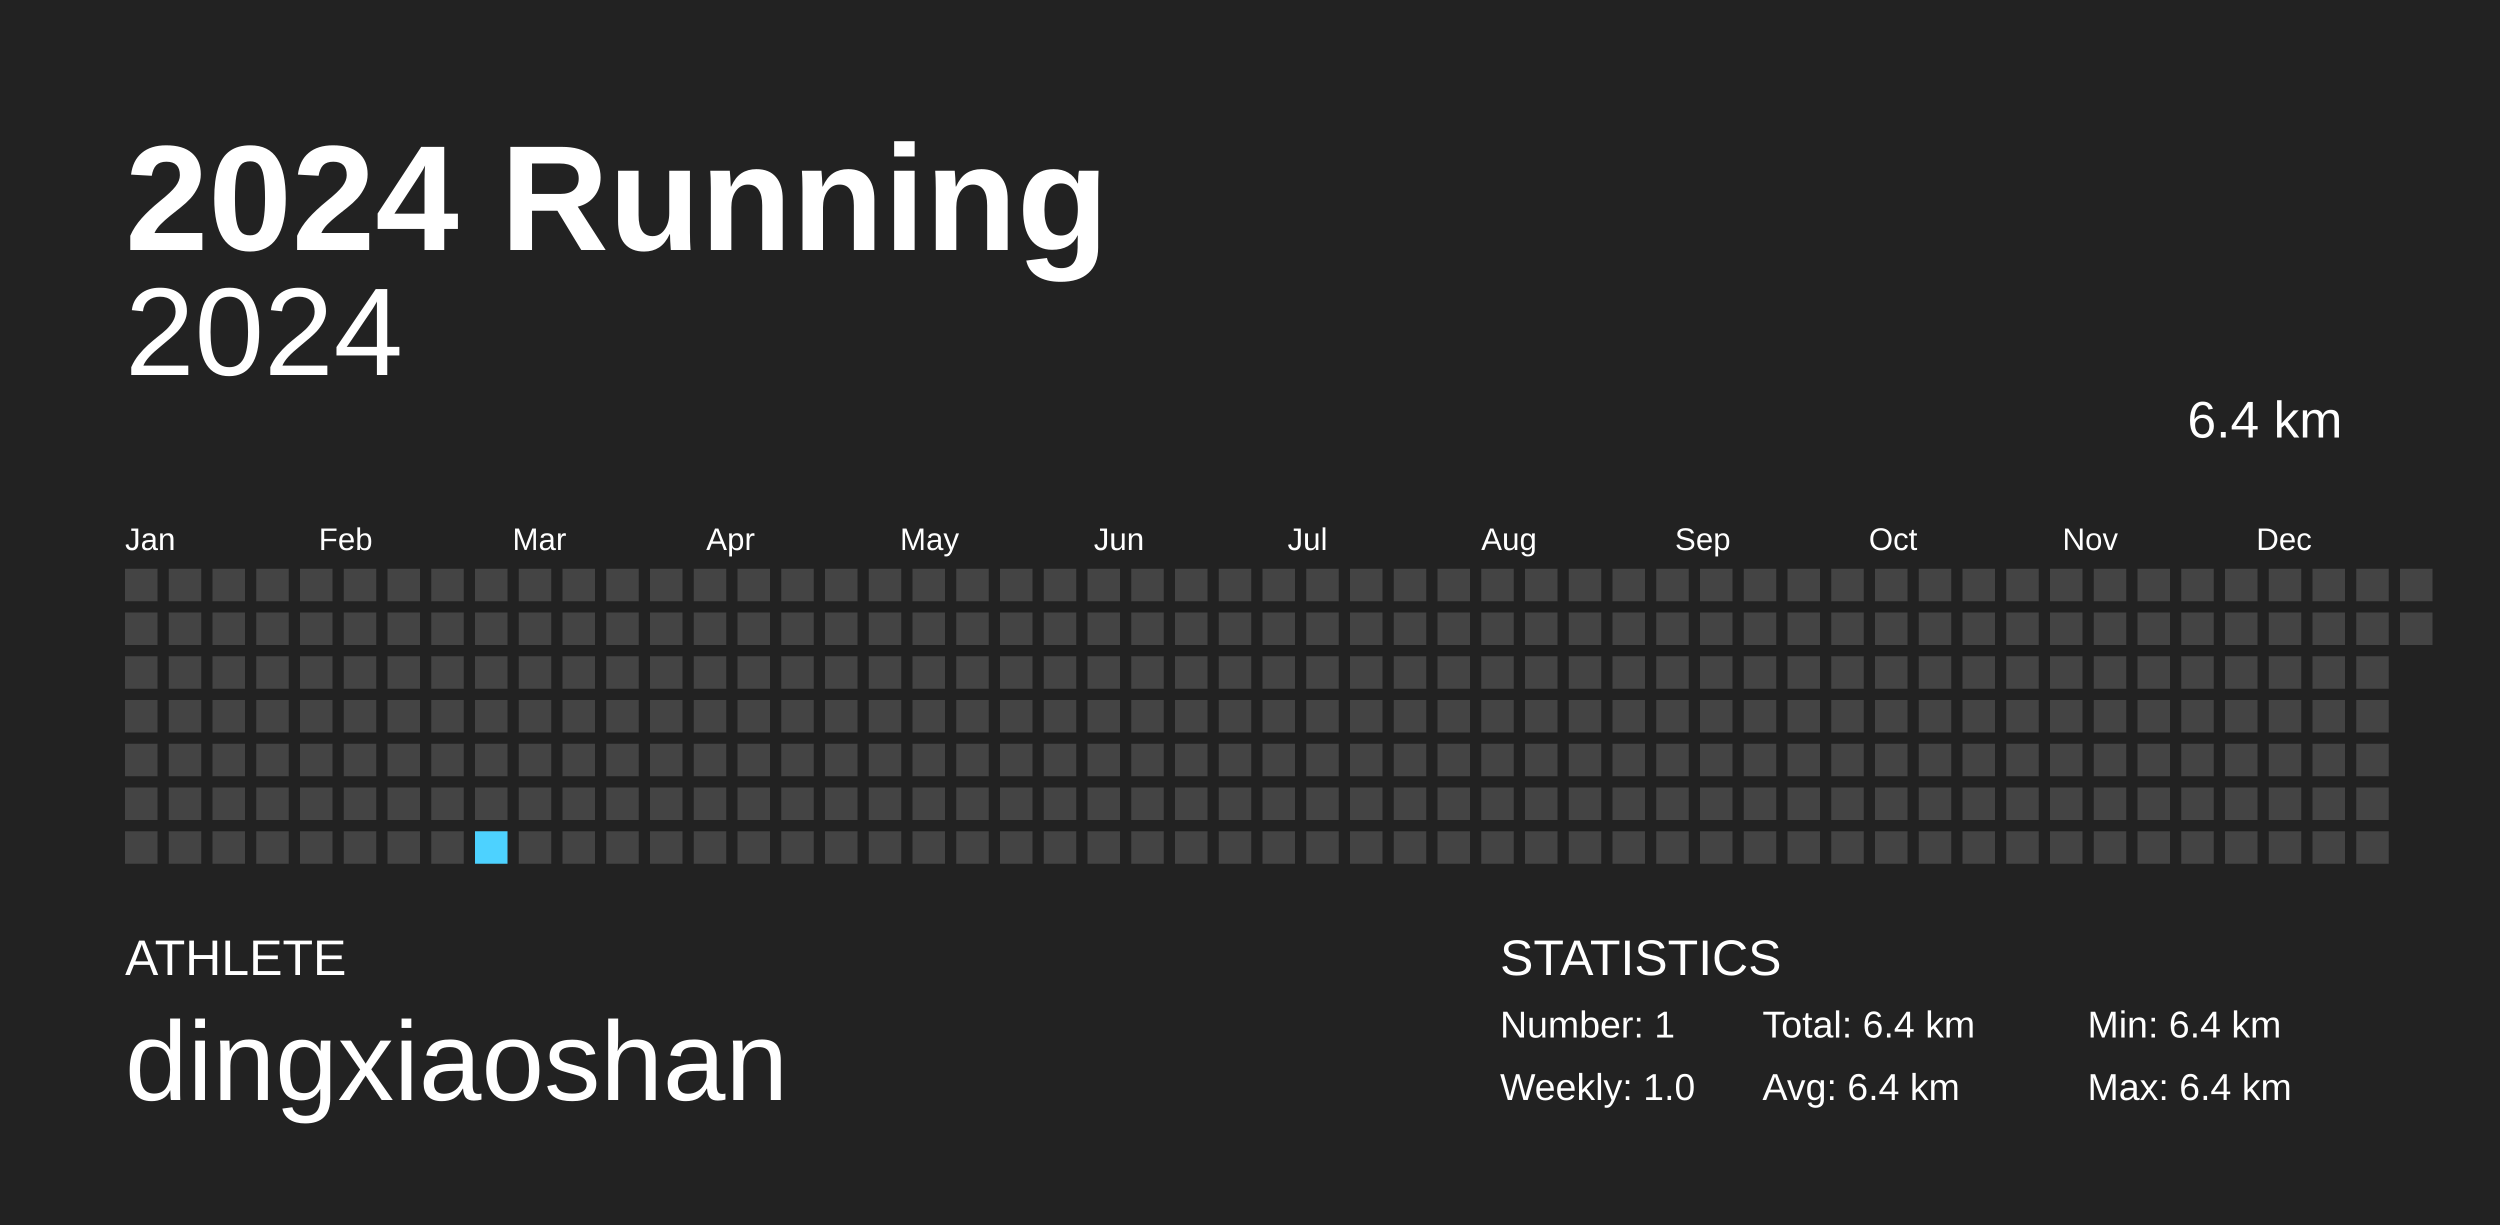
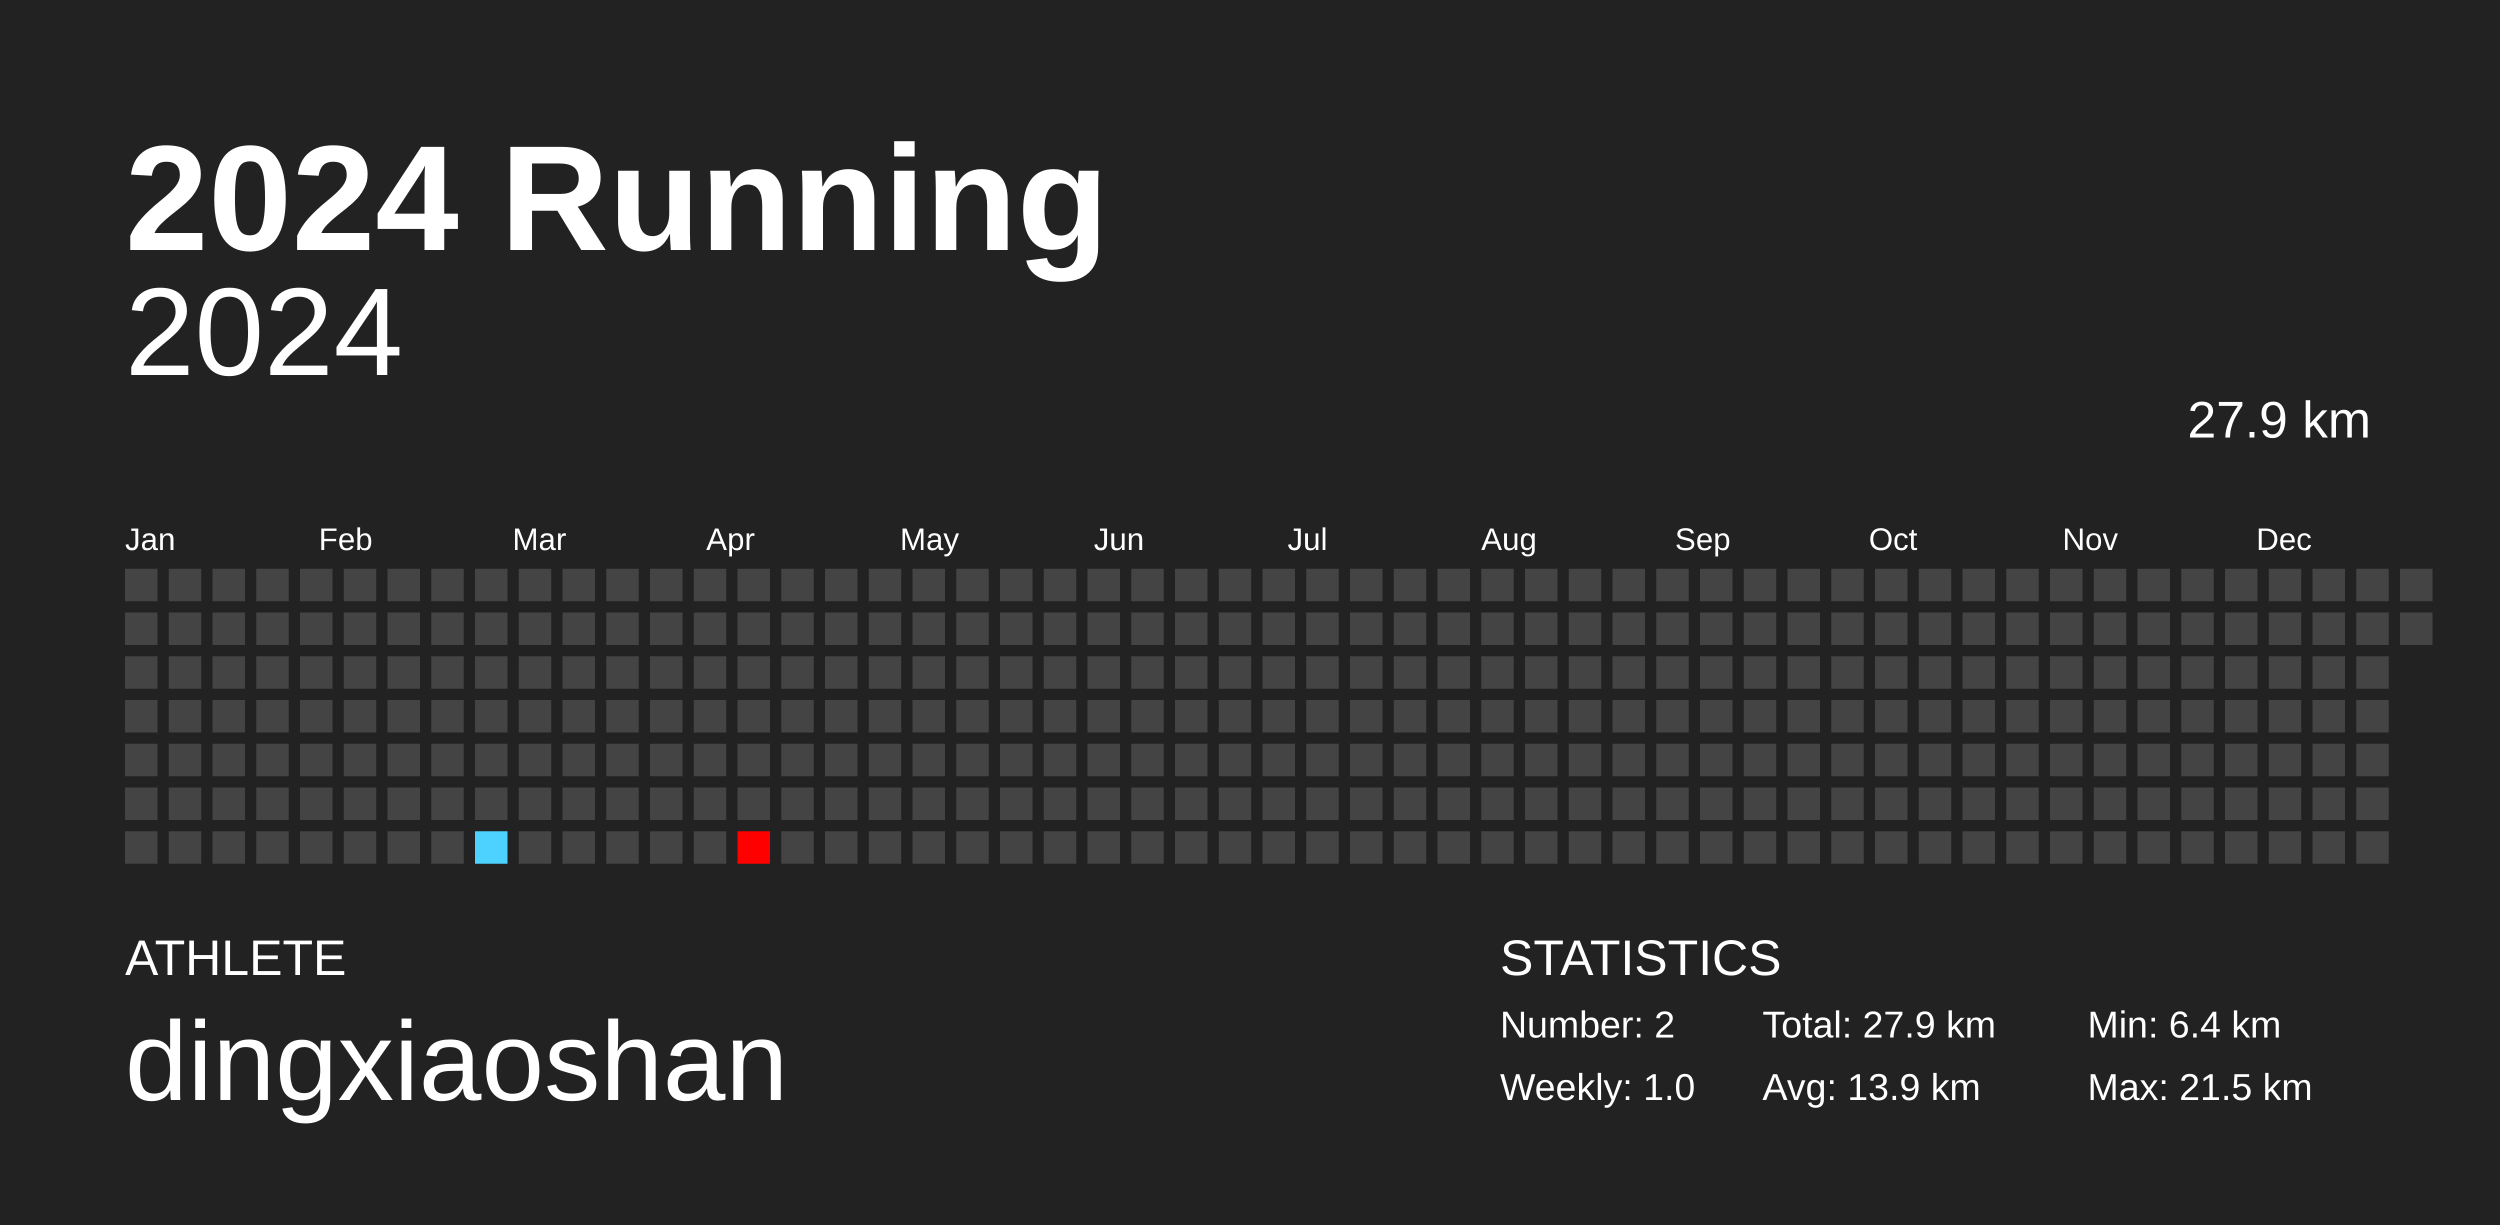
<svg xmlns="http://www.w3.org/2000/svg" baseProfile="full" height="98mm" version="1.1" viewBox="0,0,200,98" width="200mm">
  <defs />
  <rect fill="#222222" height="98" width="200" x="0" y="0" />
  <text fill="#FFFFFF" style="font-size:12px; font-family:Arial; font-weight:bold;" x="10" y="20">2024 Running</text>
  <text fill="#FFFFFF" style="font-size:4px; font-family:Arial" x="10" y="78">ATHLETE</text>
  <text fill="#FFFFFF" style="font-size:9px; font-family:Arial" x="10" y="88">dingxiaoshan</text>
  <text fill="#FFFFFF" style="font-size:4px; font-family:Arial" x="120" y="78">STATISTICS</text>
-   <text fill="#FFFFFF" style="font-size:3px; font-family:Arial" x="120" y="83">Number: 1</text>
+   <text fill="#FFFFFF" style="font-size:3px; font-family:Arial" x="120" y="83">Number: 2</text>
  <text fill="#FFFFFF" style="font-size:3px; font-family:Arial" x="120" y="88">Weekly: 1.0</text>
-   <text fill="#FFFFFF" style="font-size:3px; font-family:Arial" x="141" y="83">Total: 6.4 km</text>
-   <text fill="#FFFFFF" style="font-size:3px; font-family:Arial" x="141" y="88">Avg: 6.4 km</text>
+   <text fill="#FFFFFF" style="font-size:3px; font-family:Arial" x="141" y="83">Total: 27.9 km</text>
+   <text fill="#FFFFFF" style="font-size:3px; font-family:Arial" x="141" y="88">Avg: 13.9 km</text>
  <text fill="#FFFFFF" style="font-size:3px; font-family:Arial" x="167" y="83">Min: 6.4 km</text>
-   <text fill="#FFFFFF" style="font-size:3px; font-family:Arial" x="167" y="88">Max: 6.4 km</text>
+   <text fill="#FFFFFF" style="font-size:3px; font-family:Arial" x="167" y="88">Max: 21.5 km</text>
  <text alignment-baseline="hanging" fill="#FFFFFF" style="font-size:10.0px; font-family:Arial;" x="10" y="30">2024</text>
-   <text alignment-baseline="hanging" fill="#FFFFFF" style="font-size:4.125px; font-family:Arial;" x="175" y="35">6.4 km</text>
+   <text alignment-baseline="hanging" fill="#FFFFFF" style="font-size:4.125px; font-family:Arial;" x="175" y="35">27.9 km</text>
  <text fill="#FFFFFF" style="font-size:2.5px; font-family:Arial" x="10.0" y="44">Jan</text>
  <text fill="#FFFFFF" style="font-size:2.5px; font-family:Arial" x="25.5" y="44">Feb</text>
  <text fill="#FFFFFF" style="font-size:2.5px; font-family:Arial" x="41.0" y="44">Mar</text>
  <text fill="#FFFFFF" style="font-size:2.5px; font-family:Arial" x="56.5" y="44">Apr</text>
  <text fill="#FFFFFF" style="font-size:2.5px; font-family:Arial" x="72.0" y="44">May</text>
  <text fill="#FFFFFF" style="font-size:2.5px; font-family:Arial" x="87.5" y="44">Jun</text>
  <text fill="#FFFFFF" style="font-size:2.5px; font-family:Arial" x="103.0" y="44">Jul</text>
  <text fill="#FFFFFF" style="font-size:2.5px; font-family:Arial" x="118.5" y="44">Aug</text>
  <text fill="#FFFFFF" style="font-size:2.5px; font-family:Arial" x="134.0" y="44">Sep</text>
  <text fill="#FFFFFF" style="font-size:2.5px; font-family:Arial" x="149.5" y="44">Oct</text>
  <text fill="#FFFFFF" style="font-size:2.5px; font-family:Arial" x="165.0" y="44">Nov</text>
  <text fill="#FFFFFF" style="font-size:2.5px; font-family:Arial" x="180.5" y="44">Dec</text>
  <rect fill="#444444" height="2.6" width="2.6" x="10.0" y="45.5" />
  <rect fill="#444444" height="2.6" width="2.6" x="10.0" y="49.0" />
  <rect fill="#444444" height="2.6" width="2.6" x="10.0" y="52.5" />
  <rect fill="#444444" height="2.6" width="2.6" x="10.0" y="56.0" />
  <rect fill="#444444" height="2.6" width="2.6" x="10.0" y="59.5" />
  <rect fill="#444444" height="2.6" width="2.6" x="10.0" y="63.0" />
  <rect fill="#444444" height="2.6" width="2.6" x="10.0" y="66.5" />
  <rect fill="#444444" height="2.6" width="2.6" x="13.5" y="45.5" />
  <rect fill="#444444" height="2.6" width="2.6" x="13.5" y="49.0" />
  <rect fill="#444444" height="2.6" width="2.6" x="13.5" y="52.5" />
  <rect fill="#444444" height="2.6" width="2.6" x="13.5" y="56.0" />
  <rect fill="#444444" height="2.6" width="2.6" x="13.5" y="59.5" />
  <rect fill="#444444" height="2.6" width="2.6" x="13.5" y="63.0" />
  <rect fill="#444444" height="2.6" width="2.6" x="13.5" y="66.5" />
  <rect fill="#444444" height="2.6" width="2.6" x="17.0" y="45.5" />
  <rect fill="#444444" height="2.6" width="2.6" x="17.0" y="49.0" />
  <rect fill="#444444" height="2.6" width="2.6" x="17.0" y="52.5" />
  <rect fill="#444444" height="2.6" width="2.6" x="17.0" y="56.0" />
  <rect fill="#444444" height="2.6" width="2.6" x="17.0" y="59.5" />
  <rect fill="#444444" height="2.6" width="2.6" x="17.0" y="63.0" />
  <rect fill="#444444" height="2.6" width="2.6" x="17.0" y="66.5" />
  <rect fill="#444444" height="2.6" width="2.6" x="20.5" y="45.5" />
  <rect fill="#444444" height="2.6" width="2.6" x="20.5" y="49.0" />
  <rect fill="#444444" height="2.6" width="2.6" x="20.5" y="52.5" />
  <rect fill="#444444" height="2.6" width="2.6" x="20.5" y="56.0" />
  <rect fill="#444444" height="2.6" width="2.6" x="20.5" y="59.5" />
  <rect fill="#444444" height="2.6" width="2.6" x="20.5" y="63.0" />
  <rect fill="#444444" height="2.6" width="2.6" x="20.5" y="66.5" />
  <rect fill="#444444" height="2.6" width="2.6" x="24.0" y="45.5" />
  <rect fill="#444444" height="2.6" width="2.6" x="24.0" y="49.0" />
  <rect fill="#444444" height="2.6" width="2.6" x="24.0" y="52.5" />
  <rect fill="#444444" height="2.6" width="2.6" x="24.0" y="56.0" />
  <rect fill="#444444" height="2.6" width="2.6" x="24.0" y="59.5" />
  <rect fill="#444444" height="2.6" width="2.6" x="24.0" y="63.0" />
  <rect fill="#444444" height="2.6" width="2.6" x="24.0" y="66.5" />
  <rect fill="#444444" height="2.6" width="2.6" x="27.5" y="45.5" />
  <rect fill="#444444" height="2.6" width="2.6" x="27.5" y="49.0" />
  <rect fill="#444444" height="2.6" width="2.6" x="27.5" y="52.5" />
  <rect fill="#444444" height="2.6" width="2.6" x="27.5" y="56.0" />
  <rect fill="#444444" height="2.6" width="2.6" x="27.5" y="59.5" />
  <rect fill="#444444" height="2.6" width="2.6" x="27.5" y="63.0" />
  <rect fill="#444444" height="2.6" width="2.6" x="27.5" y="66.5" />
  <rect fill="#444444" height="2.6" width="2.6" x="31.0" y="45.5" />
  <rect fill="#444444" height="2.6" width="2.6" x="31.0" y="49.0" />
  <rect fill="#444444" height="2.6" width="2.6" x="31.0" y="52.5" />
  <rect fill="#444444" height="2.6" width="2.6" x="31.0" y="56.0" />
  <rect fill="#444444" height="2.6" width="2.6" x="31.0" y="59.5" />
  <rect fill="#444444" height="2.6" width="2.6" x="31.0" y="63.0" />
  <rect fill="#444444" height="2.6" width="2.6" x="31.0" y="66.5" />
  <rect fill="#444444" height="2.6" width="2.6" x="34.5" y="45.5" />
  <rect fill="#444444" height="2.6" width="2.6" x="34.5" y="49.0" />
  <rect fill="#444444" height="2.6" width="2.6" x="34.5" y="52.5" />
  <rect fill="#444444" height="2.6" width="2.6" x="34.5" y="56.0" />
  <rect fill="#444444" height="2.6" width="2.6" x="34.5" y="59.5" />
  <rect fill="#444444" height="2.6" width="2.6" x="34.5" y="63.0" />
  <rect fill="#444444" height="2.6" width="2.6" x="34.5" y="66.5" />
  <rect fill="#444444" height="2.6" width="2.6" x="38.0" y="45.5" />
  <rect fill="#444444" height="2.6" width="2.6" x="38.0" y="49.0" />
  <rect fill="#444444" height="2.6" width="2.6" x="38.0" y="52.5" />
  <rect fill="#444444" height="2.6" width="2.6" x="38.0" y="56.0" />
  <rect fill="#444444" height="2.6" width="2.6" x="38.0" y="59.5" />
  <rect fill="#444444" height="2.6" width="2.6" x="38.0" y="63.0" />
-   <rect fill="#4DD2FF" height="2.6" width="2.6" x="38.0" y="66.5" />
+   <rect fill="#4dd2ff" height="2.6" width="2.6" x="38.0" y="66.5" />
  <rect fill="#444444" height="2.6" width="2.6" x="41.5" y="45.5" />
  <rect fill="#444444" height="2.6" width="2.6" x="41.5" y="49.0" />
  <rect fill="#444444" height="2.6" width="2.6" x="41.5" y="52.5" />
  <rect fill="#444444" height="2.6" width="2.6" x="41.5" y="56.0" />
  <rect fill="#444444" height="2.6" width="2.6" x="41.5" y="59.5" />
  <rect fill="#444444" height="2.6" width="2.6" x="41.5" y="63.0" />
  <rect fill="#444444" height="2.6" width="2.6" x="41.5" y="66.5" />
  <rect fill="#444444" height="2.6" width="2.6" x="45.0" y="45.5" />
  <rect fill="#444444" height="2.6" width="2.6" x="45.0" y="49.0" />
  <rect fill="#444444" height="2.6" width="2.6" x="45.0" y="52.5" />
  <rect fill="#444444" height="2.6" width="2.6" x="45.0" y="56.0" />
  <rect fill="#444444" height="2.6" width="2.6" x="45.0" y="59.5" />
  <rect fill="#444444" height="2.6" width="2.6" x="45.0" y="63.0" />
  <rect fill="#444444" height="2.6" width="2.6" x="45.0" y="66.5" />
  <rect fill="#444444" height="2.6" width="2.6" x="48.5" y="45.5" />
  <rect fill="#444444" height="2.6" width="2.6" x="48.5" y="49.0" />
  <rect fill="#444444" height="2.6" width="2.6" x="48.5" y="52.5" />
  <rect fill="#444444" height="2.6" width="2.6" x="48.5" y="56.0" />
  <rect fill="#444444" height="2.6" width="2.6" x="48.5" y="59.5" />
  <rect fill="#444444" height="2.6" width="2.6" x="48.5" y="63.0" />
  <rect fill="#444444" height="2.6" width="2.6" x="48.5" y="66.5" />
  <rect fill="#444444" height="2.6" width="2.6" x="52.0" y="45.5" />
  <rect fill="#444444" height="2.6" width="2.6" x="52.0" y="49.0" />
  <rect fill="#444444" height="2.6" width="2.6" x="52.0" y="52.5" />
  <rect fill="#444444" height="2.6" width="2.6" x="52.0" y="56.0" />
  <rect fill="#444444" height="2.6" width="2.6" x="52.0" y="59.5" />
  <rect fill="#444444" height="2.6" width="2.6" x="52.0" y="63.0" />
  <rect fill="#444444" height="2.6" width="2.6" x="52.0" y="66.5" />
  <rect fill="#444444" height="2.6" width="2.6" x="55.5" y="45.5" />
  <rect fill="#444444" height="2.6" width="2.6" x="55.5" y="49.0" />
  <rect fill="#444444" height="2.6" width="2.6" x="55.5" y="52.5" />
  <rect fill="#444444" height="2.6" width="2.6" x="55.5" y="56.0" />
  <rect fill="#444444" height="2.6" width="2.6" x="55.5" y="59.5" />
  <rect fill="#444444" height="2.6" width="2.6" x="55.5" y="63.0" />
  <rect fill="#444444" height="2.6" width="2.6" x="55.5" y="66.5" />
  <rect fill="#444444" height="2.6" width="2.6" x="59.0" y="45.5" />
  <rect fill="#444444" height="2.6" width="2.6" x="59.0" y="49.0" />
  <rect fill="#444444" height="2.6" width="2.6" x="59.0" y="52.5" />
  <rect fill="#444444" height="2.6" width="2.6" x="59.0" y="56.0" />
  <rect fill="#444444" height="2.6" width="2.6" x="59.0" y="59.5" />
  <rect fill="#444444" height="2.6" width="2.6" x="59.0" y="63.0" />
-   <rect fill="#444444" height="2.6" width="2.6" x="59.0" y="66.5" />
+   <rect fill="red" height="2.6" width="2.6" x="59.0" y="66.5" />
  <rect fill="#444444" height="2.6" width="2.6" x="62.5" y="45.5" />
  <rect fill="#444444" height="2.6" width="2.6" x="62.5" y="49.0" />
  <rect fill="#444444" height="2.6" width="2.6" x="62.5" y="52.5" />
  <rect fill="#444444" height="2.6" width="2.6" x="62.5" y="56.0" />
  <rect fill="#444444" height="2.6" width="2.6" x="62.5" y="59.5" />
  <rect fill="#444444" height="2.6" width="2.6" x="62.5" y="63.0" />
  <rect fill="#444444" height="2.6" width="2.6" x="62.5" y="66.5" />
  <rect fill="#444444" height="2.6" width="2.6" x="66.0" y="45.5" />
  <rect fill="#444444" height="2.6" width="2.6" x="66.0" y="49.0" />
  <rect fill="#444444" height="2.6" width="2.6" x="66.0" y="52.5" />
  <rect fill="#444444" height="2.6" width="2.6" x="66.0" y="56.0" />
  <rect fill="#444444" height="2.6" width="2.6" x="66.0" y="59.5" />
  <rect fill="#444444" height="2.6" width="2.6" x="66.0" y="63.0" />
  <rect fill="#444444" height="2.6" width="2.6" x="66.0" y="66.5" />
  <rect fill="#444444" height="2.6" width="2.6" x="69.5" y="45.5" />
  <rect fill="#444444" height="2.6" width="2.6" x="69.5" y="49.0" />
  <rect fill="#444444" height="2.6" width="2.6" x="69.5" y="52.5" />
  <rect fill="#444444" height="2.6" width="2.6" x="69.5" y="56.0" />
  <rect fill="#444444" height="2.6" width="2.6" x="69.5" y="59.5" />
  <rect fill="#444444" height="2.6" width="2.6" x="69.5" y="63.0" />
  <rect fill="#444444" height="2.6" width="2.6" x="69.5" y="66.5" />
  <rect fill="#444444" height="2.6" width="2.6" x="73.0" y="45.5" />
  <rect fill="#444444" height="2.6" width="2.6" x="73.0" y="49.0" />
  <rect fill="#444444" height="2.6" width="2.6" x="73.0" y="52.5" />
  <rect fill="#444444" height="2.6" width="2.6" x="73.0" y="56.0" />
  <rect fill="#444444" height="2.6" width="2.6" x="73.0" y="59.5" />
  <rect fill="#444444" height="2.6" width="2.6" x="73.0" y="63.0" />
  <rect fill="#444444" height="2.6" width="2.6" x="73.0" y="66.5" />
  <rect fill="#444444" height="2.6" width="2.6" x="76.5" y="45.5" />
  <rect fill="#444444" height="2.6" width="2.6" x="76.5" y="49.0" />
  <rect fill="#444444" height="2.6" width="2.6" x="76.5" y="52.5" />
  <rect fill="#444444" height="2.6" width="2.6" x="76.5" y="56.0" />
  <rect fill="#444444" height="2.6" width="2.6" x="76.5" y="59.5" />
  <rect fill="#444444" height="2.6" width="2.6" x="76.5" y="63.0" />
  <rect fill="#444444" height="2.6" width="2.6" x="76.5" y="66.5" />
  <rect fill="#444444" height="2.6" width="2.6" x="80.0" y="45.5" />
  <rect fill="#444444" height="2.6" width="2.6" x="80.0" y="49.0" />
  <rect fill="#444444" height="2.6" width="2.6" x="80.0" y="52.5" />
  <rect fill="#444444" height="2.6" width="2.6" x="80.0" y="56.0" />
  <rect fill="#444444" height="2.6" width="2.6" x="80.0" y="59.5" />
  <rect fill="#444444" height="2.6" width="2.6" x="80.0" y="63.0" />
  <rect fill="#444444" height="2.6" width="2.6" x="80.0" y="66.5" />
  <rect fill="#444444" height="2.6" width="2.6" x="83.5" y="45.5" />
  <rect fill="#444444" height="2.6" width="2.6" x="83.5" y="49.0" />
  <rect fill="#444444" height="2.6" width="2.6" x="83.5" y="52.5" />
  <rect fill="#444444" height="2.6" width="2.6" x="83.5" y="56.0" />
  <rect fill="#444444" height="2.6" width="2.6" x="83.5" y="59.5" />
  <rect fill="#444444" height="2.6" width="2.6" x="83.5" y="63.0" />
  <rect fill="#444444" height="2.6" width="2.6" x="83.5" y="66.5" />
  <rect fill="#444444" height="2.6" width="2.6" x="87.0" y="45.5" />
  <rect fill="#444444" height="2.6" width="2.6" x="87.0" y="49.0" />
  <rect fill="#444444" height="2.6" width="2.6" x="87.0" y="52.5" />
  <rect fill="#444444" height="2.6" width="2.6" x="87.0" y="56.0" />
  <rect fill="#444444" height="2.6" width="2.6" x="87.0" y="59.5" />
  <rect fill="#444444" height="2.6" width="2.6" x="87.0" y="63.0" />
  <rect fill="#444444" height="2.6" width="2.6" x="87.0" y="66.5" />
  <rect fill="#444444" height="2.6" width="2.6" x="90.5" y="45.5" />
  <rect fill="#444444" height="2.6" width="2.6" x="90.5" y="49.0" />
  <rect fill="#444444" height="2.6" width="2.6" x="90.5" y="52.5" />
  <rect fill="#444444" height="2.6" width="2.6" x="90.5" y="56.0" />
  <rect fill="#444444" height="2.6" width="2.6" x="90.5" y="59.5" />
  <rect fill="#444444" height="2.6" width="2.6" x="90.5" y="63.0" />
  <rect fill="#444444" height="2.6" width="2.6" x="90.5" y="66.5" />
  <rect fill="#444444" height="2.6" width="2.6" x="94.0" y="45.5" />
  <rect fill="#444444" height="2.6" width="2.6" x="94.0" y="49.0" />
  <rect fill="#444444" height="2.6" width="2.6" x="94.0" y="52.5" />
  <rect fill="#444444" height="2.6" width="2.6" x="94.0" y="56.0" />
  <rect fill="#444444" height="2.6" width="2.6" x="94.0" y="59.5" />
  <rect fill="#444444" height="2.6" width="2.6" x="94.0" y="63.0" />
  <rect fill="#444444" height="2.6" width="2.6" x="94.0" y="66.5" />
  <rect fill="#444444" height="2.6" width="2.6" x="97.5" y="45.5" />
  <rect fill="#444444" height="2.6" width="2.6" x="97.5" y="49.0" />
  <rect fill="#444444" height="2.6" width="2.6" x="97.5" y="52.5" />
  <rect fill="#444444" height="2.6" width="2.6" x="97.5" y="56.0" />
  <rect fill="#444444" height="2.6" width="2.6" x="97.5" y="59.5" />
  <rect fill="#444444" height="2.6" width="2.6" x="97.5" y="63.0" />
  <rect fill="#444444" height="2.6" width="2.6" x="97.5" y="66.5" />
  <rect fill="#444444" height="2.6" width="2.6" x="101.0" y="45.5" />
  <rect fill="#444444" height="2.6" width="2.6" x="101.0" y="49.0" />
  <rect fill="#444444" height="2.6" width="2.6" x="101.0" y="52.5" />
  <rect fill="#444444" height="2.6" width="2.6" x="101.0" y="56.0" />
  <rect fill="#444444" height="2.6" width="2.6" x="101.0" y="59.5" />
  <rect fill="#444444" height="2.6" width="2.6" x="101.0" y="63.0" />
  <rect fill="#444444" height="2.6" width="2.6" x="101.0" y="66.5" />
  <rect fill="#444444" height="2.6" width="2.6" x="104.5" y="45.5" />
  <rect fill="#444444" height="2.6" width="2.6" x="104.5" y="49.0" />
  <rect fill="#444444" height="2.6" width="2.6" x="104.5" y="52.5" />
  <rect fill="#444444" height="2.6" width="2.6" x="104.5" y="56.0" />
  <rect fill="#444444" height="2.6" width="2.6" x="104.5" y="59.5" />
  <rect fill="#444444" height="2.6" width="2.6" x="104.5" y="63.0" />
  <rect fill="#444444" height="2.6" width="2.6" x="104.5" y="66.5" />
  <rect fill="#444444" height="2.6" width="2.6" x="108.0" y="45.5" />
  <rect fill="#444444" height="2.6" width="2.6" x="108.0" y="49.0" />
  <rect fill="#444444" height="2.6" width="2.6" x="108.0" y="52.5" />
  <rect fill="#444444" height="2.6" width="2.6" x="108.0" y="56.0" />
  <rect fill="#444444" height="2.6" width="2.6" x="108.0" y="59.5" />
  <rect fill="#444444" height="2.6" width="2.6" x="108.0" y="63.0" />
  <rect fill="#444444" height="2.6" width="2.6" x="108.0" y="66.5" />
  <rect fill="#444444" height="2.6" width="2.6" x="111.5" y="45.5" />
  <rect fill="#444444" height="2.6" width="2.6" x="111.5" y="49.0" />
  <rect fill="#444444" height="2.6" width="2.6" x="111.5" y="52.5" />
  <rect fill="#444444" height="2.6" width="2.6" x="111.5" y="56.0" />
  <rect fill="#444444" height="2.6" width="2.6" x="111.5" y="59.5" />
  <rect fill="#444444" height="2.6" width="2.6" x="111.5" y="63.0" />
  <rect fill="#444444" height="2.6" width="2.6" x="111.5" y="66.5" />
  <rect fill="#444444" height="2.6" width="2.6" x="115.0" y="45.5" />
  <rect fill="#444444" height="2.6" width="2.6" x="115.0" y="49.0" />
  <rect fill="#444444" height="2.6" width="2.6" x="115.0" y="52.5" />
  <rect fill="#444444" height="2.6" width="2.6" x="115.0" y="56.0" />
  <rect fill="#444444" height="2.6" width="2.6" x="115.0" y="59.5" />
  <rect fill="#444444" height="2.6" width="2.6" x="115.0" y="63.0" />
  <rect fill="#444444" height="2.6" width="2.6" x="115.0" y="66.5" />
  <rect fill="#444444" height="2.6" width="2.6" x="118.5" y="45.5" />
  <rect fill="#444444" height="2.6" width="2.6" x="118.5" y="49.0" />
  <rect fill="#444444" height="2.6" width="2.6" x="118.5" y="52.5" />
  <rect fill="#444444" height="2.6" width="2.6" x="118.5" y="56.0" />
  <rect fill="#444444" height="2.6" width="2.6" x="118.5" y="59.5" />
  <rect fill="#444444" height="2.6" width="2.6" x="118.5" y="63.0" />
  <rect fill="#444444" height="2.6" width="2.6" x="118.5" y="66.5" />
  <rect fill="#444444" height="2.6" width="2.6" x="122.0" y="45.5" />
  <rect fill="#444444" height="2.6" width="2.6" x="122.0" y="49.0" />
  <rect fill="#444444" height="2.6" width="2.6" x="122.0" y="52.5" />
  <rect fill="#444444" height="2.6" width="2.6" x="122.0" y="56.0" />
  <rect fill="#444444" height="2.6" width="2.6" x="122.0" y="59.5" />
  <rect fill="#444444" height="2.6" width="2.6" x="122.0" y="63.0" />
  <rect fill="#444444" height="2.6" width="2.6" x="122.0" y="66.5" />
  <rect fill="#444444" height="2.6" width="2.6" x="125.5" y="45.5" />
  <rect fill="#444444" height="2.6" width="2.6" x="125.5" y="49.0" />
  <rect fill="#444444" height="2.6" width="2.6" x="125.5" y="52.5" />
  <rect fill="#444444" height="2.6" width="2.6" x="125.5" y="56.0" />
  <rect fill="#444444" height="2.6" width="2.6" x="125.5" y="59.5" />
  <rect fill="#444444" height="2.6" width="2.6" x="125.5" y="63.0" />
  <rect fill="#444444" height="2.6" width="2.6" x="125.5" y="66.5" />
  <rect fill="#444444" height="2.6" width="2.6" x="129.0" y="45.5" />
  <rect fill="#444444" height="2.6" width="2.6" x="129.0" y="49.0" />
  <rect fill="#444444" height="2.6" width="2.6" x="129.0" y="52.5" />
  <rect fill="#444444" height="2.6" width="2.6" x="129.0" y="56.0" />
  <rect fill="#444444" height="2.6" width="2.6" x="129.0" y="59.5" />
  <rect fill="#444444" height="2.6" width="2.6" x="129.0" y="63.0" />
  <rect fill="#444444" height="2.6" width="2.6" x="129.0" y="66.5" />
  <rect fill="#444444" height="2.6" width="2.6" x="132.5" y="45.5" />
  <rect fill="#444444" height="2.6" width="2.6" x="132.5" y="49.0" />
  <rect fill="#444444" height="2.6" width="2.6" x="132.5" y="52.5" />
  <rect fill="#444444" height="2.6" width="2.6" x="132.5" y="56.0" />
  <rect fill="#444444" height="2.6" width="2.6" x="132.5" y="59.5" />
  <rect fill="#444444" height="2.6" width="2.6" x="132.5" y="63.0" />
  <rect fill="#444444" height="2.6" width="2.6" x="132.5" y="66.5" />
  <rect fill="#444444" height="2.6" width="2.6" x="136.0" y="45.5" />
  <rect fill="#444444" height="2.6" width="2.6" x="136.0" y="49.0" />
  <rect fill="#444444" height="2.6" width="2.6" x="136.0" y="52.5" />
  <rect fill="#444444" height="2.6" width="2.6" x="136.0" y="56.0" />
  <rect fill="#444444" height="2.6" width="2.6" x="136.0" y="59.5" />
  <rect fill="#444444" height="2.6" width="2.6" x="136.0" y="63.0" />
  <rect fill="#444444" height="2.6" width="2.6" x="136.0" y="66.5" />
  <rect fill="#444444" height="2.6" width="2.6" x="139.5" y="45.5" />
  <rect fill="#444444" height="2.6" width="2.6" x="139.5" y="49.0" />
  <rect fill="#444444" height="2.6" width="2.6" x="139.5" y="52.5" />
  <rect fill="#444444" height="2.6" width="2.6" x="139.5" y="56.0" />
  <rect fill="#444444" height="2.6" width="2.6" x="139.5" y="59.5" />
  <rect fill="#444444" height="2.6" width="2.6" x="139.5" y="63.0" />
  <rect fill="#444444" height="2.6" width="2.6" x="139.5" y="66.5" />
  <rect fill="#444444" height="2.6" width="2.6" x="143.0" y="45.5" />
  <rect fill="#444444" height="2.6" width="2.6" x="143.0" y="49.0" />
  <rect fill="#444444" height="2.6" width="2.6" x="143.0" y="52.5" />
  <rect fill="#444444" height="2.6" width="2.6" x="143.0" y="56.0" />
  <rect fill="#444444" height="2.6" width="2.6" x="143.0" y="59.5" />
  <rect fill="#444444" height="2.6" width="2.6" x="143.0" y="63.0" />
  <rect fill="#444444" height="2.6" width="2.6" x="143.0" y="66.5" />
  <rect fill="#444444" height="2.6" width="2.6" x="146.5" y="45.5" />
  <rect fill="#444444" height="2.6" width="2.6" x="146.5" y="49.0" />
  <rect fill="#444444" height="2.6" width="2.6" x="146.5" y="52.5" />
  <rect fill="#444444" height="2.6" width="2.6" x="146.5" y="56.0" />
  <rect fill="#444444" height="2.6" width="2.6" x="146.5" y="59.5" />
  <rect fill="#444444" height="2.6" width="2.6" x="146.5" y="63.0" />
  <rect fill="#444444" height="2.6" width="2.6" x="146.5" y="66.5" />
  <rect fill="#444444" height="2.6" width="2.6" x="150.0" y="45.5" />
  <rect fill="#444444" height="2.6" width="2.6" x="150.0" y="49.0" />
  <rect fill="#444444" height="2.6" width="2.6" x="150.0" y="52.5" />
  <rect fill="#444444" height="2.6" width="2.6" x="150.0" y="56.0" />
  <rect fill="#444444" height="2.6" width="2.6" x="150.0" y="59.5" />
  <rect fill="#444444" height="2.6" width="2.6" x="150.0" y="63.0" />
  <rect fill="#444444" height="2.6" width="2.6" x="150.0" y="66.5" />
  <rect fill="#444444" height="2.6" width="2.6" x="153.5" y="45.5" />
  <rect fill="#444444" height="2.6" width="2.6" x="153.5" y="49.0" />
  <rect fill="#444444" height="2.6" width="2.6" x="153.5" y="52.5" />
  <rect fill="#444444" height="2.6" width="2.6" x="153.5" y="56.0" />
  <rect fill="#444444" height="2.6" width="2.6" x="153.5" y="59.5" />
  <rect fill="#444444" height="2.6" width="2.6" x="153.5" y="63.0" />
  <rect fill="#444444" height="2.6" width="2.6" x="153.5" y="66.5" />
  <rect fill="#444444" height="2.6" width="2.6" x="157.0" y="45.5" />
  <rect fill="#444444" height="2.6" width="2.6" x="157.0" y="49.0" />
  <rect fill="#444444" height="2.6" width="2.6" x="157.0" y="52.5" />
  <rect fill="#444444" height="2.6" width="2.6" x="157.0" y="56.0" />
  <rect fill="#444444" height="2.6" width="2.6" x="157.0" y="59.5" />
  <rect fill="#444444" height="2.6" width="2.6" x="157.0" y="63.0" />
  <rect fill="#444444" height="2.6" width="2.6" x="157.0" y="66.5" />
  <rect fill="#444444" height="2.6" width="2.6" x="160.5" y="45.5" />
  <rect fill="#444444" height="2.6" width="2.6" x="160.5" y="49.0" />
  <rect fill="#444444" height="2.6" width="2.6" x="160.5" y="52.5" />
  <rect fill="#444444" height="2.6" width="2.6" x="160.5" y="56.0" />
  <rect fill="#444444" height="2.6" width="2.6" x="160.5" y="59.5" />
  <rect fill="#444444" height="2.6" width="2.6" x="160.5" y="63.0" />
  <rect fill="#444444" height="2.6" width="2.6" x="160.5" y="66.5" />
  <rect fill="#444444" height="2.6" width="2.6" x="164.0" y="45.5" />
  <rect fill="#444444" height="2.6" width="2.6" x="164.0" y="49.0" />
  <rect fill="#444444" height="2.6" width="2.6" x="164.0" y="52.5" />
  <rect fill="#444444" height="2.6" width="2.6" x="164.0" y="56.0" />
  <rect fill="#444444" height="2.6" width="2.6" x="164.0" y="59.5" />
  <rect fill="#444444" height="2.6" width="2.6" x="164.0" y="63.0" />
  <rect fill="#444444" height="2.6" width="2.6" x="164.0" y="66.5" />
  <rect fill="#444444" height="2.6" width="2.6" x="167.5" y="45.5" />
  <rect fill="#444444" height="2.6" width="2.6" x="167.5" y="49.0" />
  <rect fill="#444444" height="2.6" width="2.6" x="167.5" y="52.5" />
  <rect fill="#444444" height="2.6" width="2.6" x="167.5" y="56.0" />
  <rect fill="#444444" height="2.6" width="2.6" x="167.5" y="59.5" />
  <rect fill="#444444" height="2.6" width="2.6" x="167.5" y="63.0" />
  <rect fill="#444444" height="2.6" width="2.6" x="167.5" y="66.5" />
  <rect fill="#444444" height="2.6" width="2.6" x="171.0" y="45.5" />
  <rect fill="#444444" height="2.6" width="2.6" x="171.0" y="49.0" />
  <rect fill="#444444" height="2.6" width="2.6" x="171.0" y="52.5" />
  <rect fill="#444444" height="2.6" width="2.6" x="171.0" y="56.0" />
  <rect fill="#444444" height="2.6" width="2.6" x="171.0" y="59.5" />
  <rect fill="#444444" height="2.6" width="2.6" x="171.0" y="63.0" />
  <rect fill="#444444" height="2.6" width="2.6" x="171.0" y="66.5" />
  <rect fill="#444444" height="2.6" width="2.6" x="174.5" y="45.5" />
  <rect fill="#444444" height="2.6" width="2.6" x="174.5" y="49.0" />
  <rect fill="#444444" height="2.6" width="2.6" x="174.5" y="52.5" />
  <rect fill="#444444" height="2.6" width="2.6" x="174.5" y="56.0" />
  <rect fill="#444444" height="2.6" width="2.6" x="174.5" y="59.5" />
  <rect fill="#444444" height="2.6" width="2.6" x="174.5" y="63.0" />
  <rect fill="#444444" height="2.6" width="2.6" x="174.5" y="66.5" />
  <rect fill="#444444" height="2.6" width="2.6" x="178.0" y="45.5" />
  <rect fill="#444444" height="2.6" width="2.6" x="178.0" y="49.0" />
  <rect fill="#444444" height="2.6" width="2.6" x="178.0" y="52.5" />
  <rect fill="#444444" height="2.6" width="2.6" x="178.0" y="56.0" />
  <rect fill="#444444" height="2.6" width="2.6" x="178.0" y="59.5" />
  <rect fill="#444444" height="2.6" width="2.6" x="178.0" y="63.0" />
  <rect fill="#444444" height="2.6" width="2.6" x="178.0" y="66.5" />
  <rect fill="#444444" height="2.6" width="2.6" x="181.5" y="45.5" />
  <rect fill="#444444" height="2.6" width="2.6" x="181.5" y="49.0" />
  <rect fill="#444444" height="2.6" width="2.6" x="181.5" y="52.5" />
  <rect fill="#444444" height="2.6" width="2.6" x="181.5" y="56.0" />
  <rect fill="#444444" height="2.6" width="2.6" x="181.5" y="59.5" />
  <rect fill="#444444" height="2.6" width="2.6" x="181.5" y="63.0" />
  <rect fill="#444444" height="2.6" width="2.6" x="181.5" y="66.5" />
  <rect fill="#444444" height="2.6" width="2.6" x="185.0" y="45.5" />
  <rect fill="#444444" height="2.6" width="2.6" x="185.0" y="49.0" />
  <rect fill="#444444" height="2.6" width="2.6" x="185.0" y="52.5" />
  <rect fill="#444444" height="2.6" width="2.6" x="185.0" y="56.0" />
  <rect fill="#444444" height="2.6" width="2.6" x="185.0" y="59.5" />
  <rect fill="#444444" height="2.6" width="2.6" x="185.0" y="63.0" />
  <rect fill="#444444" height="2.6" width="2.6" x="185.0" y="66.5" />
  <rect fill="#444444" height="2.6" width="2.6" x="188.5" y="45.5" />
  <rect fill="#444444" height="2.6" width="2.6" x="188.5" y="49.0" />
  <rect fill="#444444" height="2.6" width="2.6" x="188.5" y="52.5" />
  <rect fill="#444444" height="2.6" width="2.6" x="188.5" y="56.0" />
  <rect fill="#444444" height="2.6" width="2.6" x="188.5" y="59.5" />
  <rect fill="#444444" height="2.6" width="2.6" x="188.5" y="63.0" />
  <rect fill="#444444" height="2.6" width="2.6" x="188.5" y="66.5" />
  <rect fill="#444444" height="2.6" width="2.6" x="192.0" y="45.5" />
  <rect fill="#444444" height="2.6" width="2.6" x="192.0" y="49.0" />
</svg>
